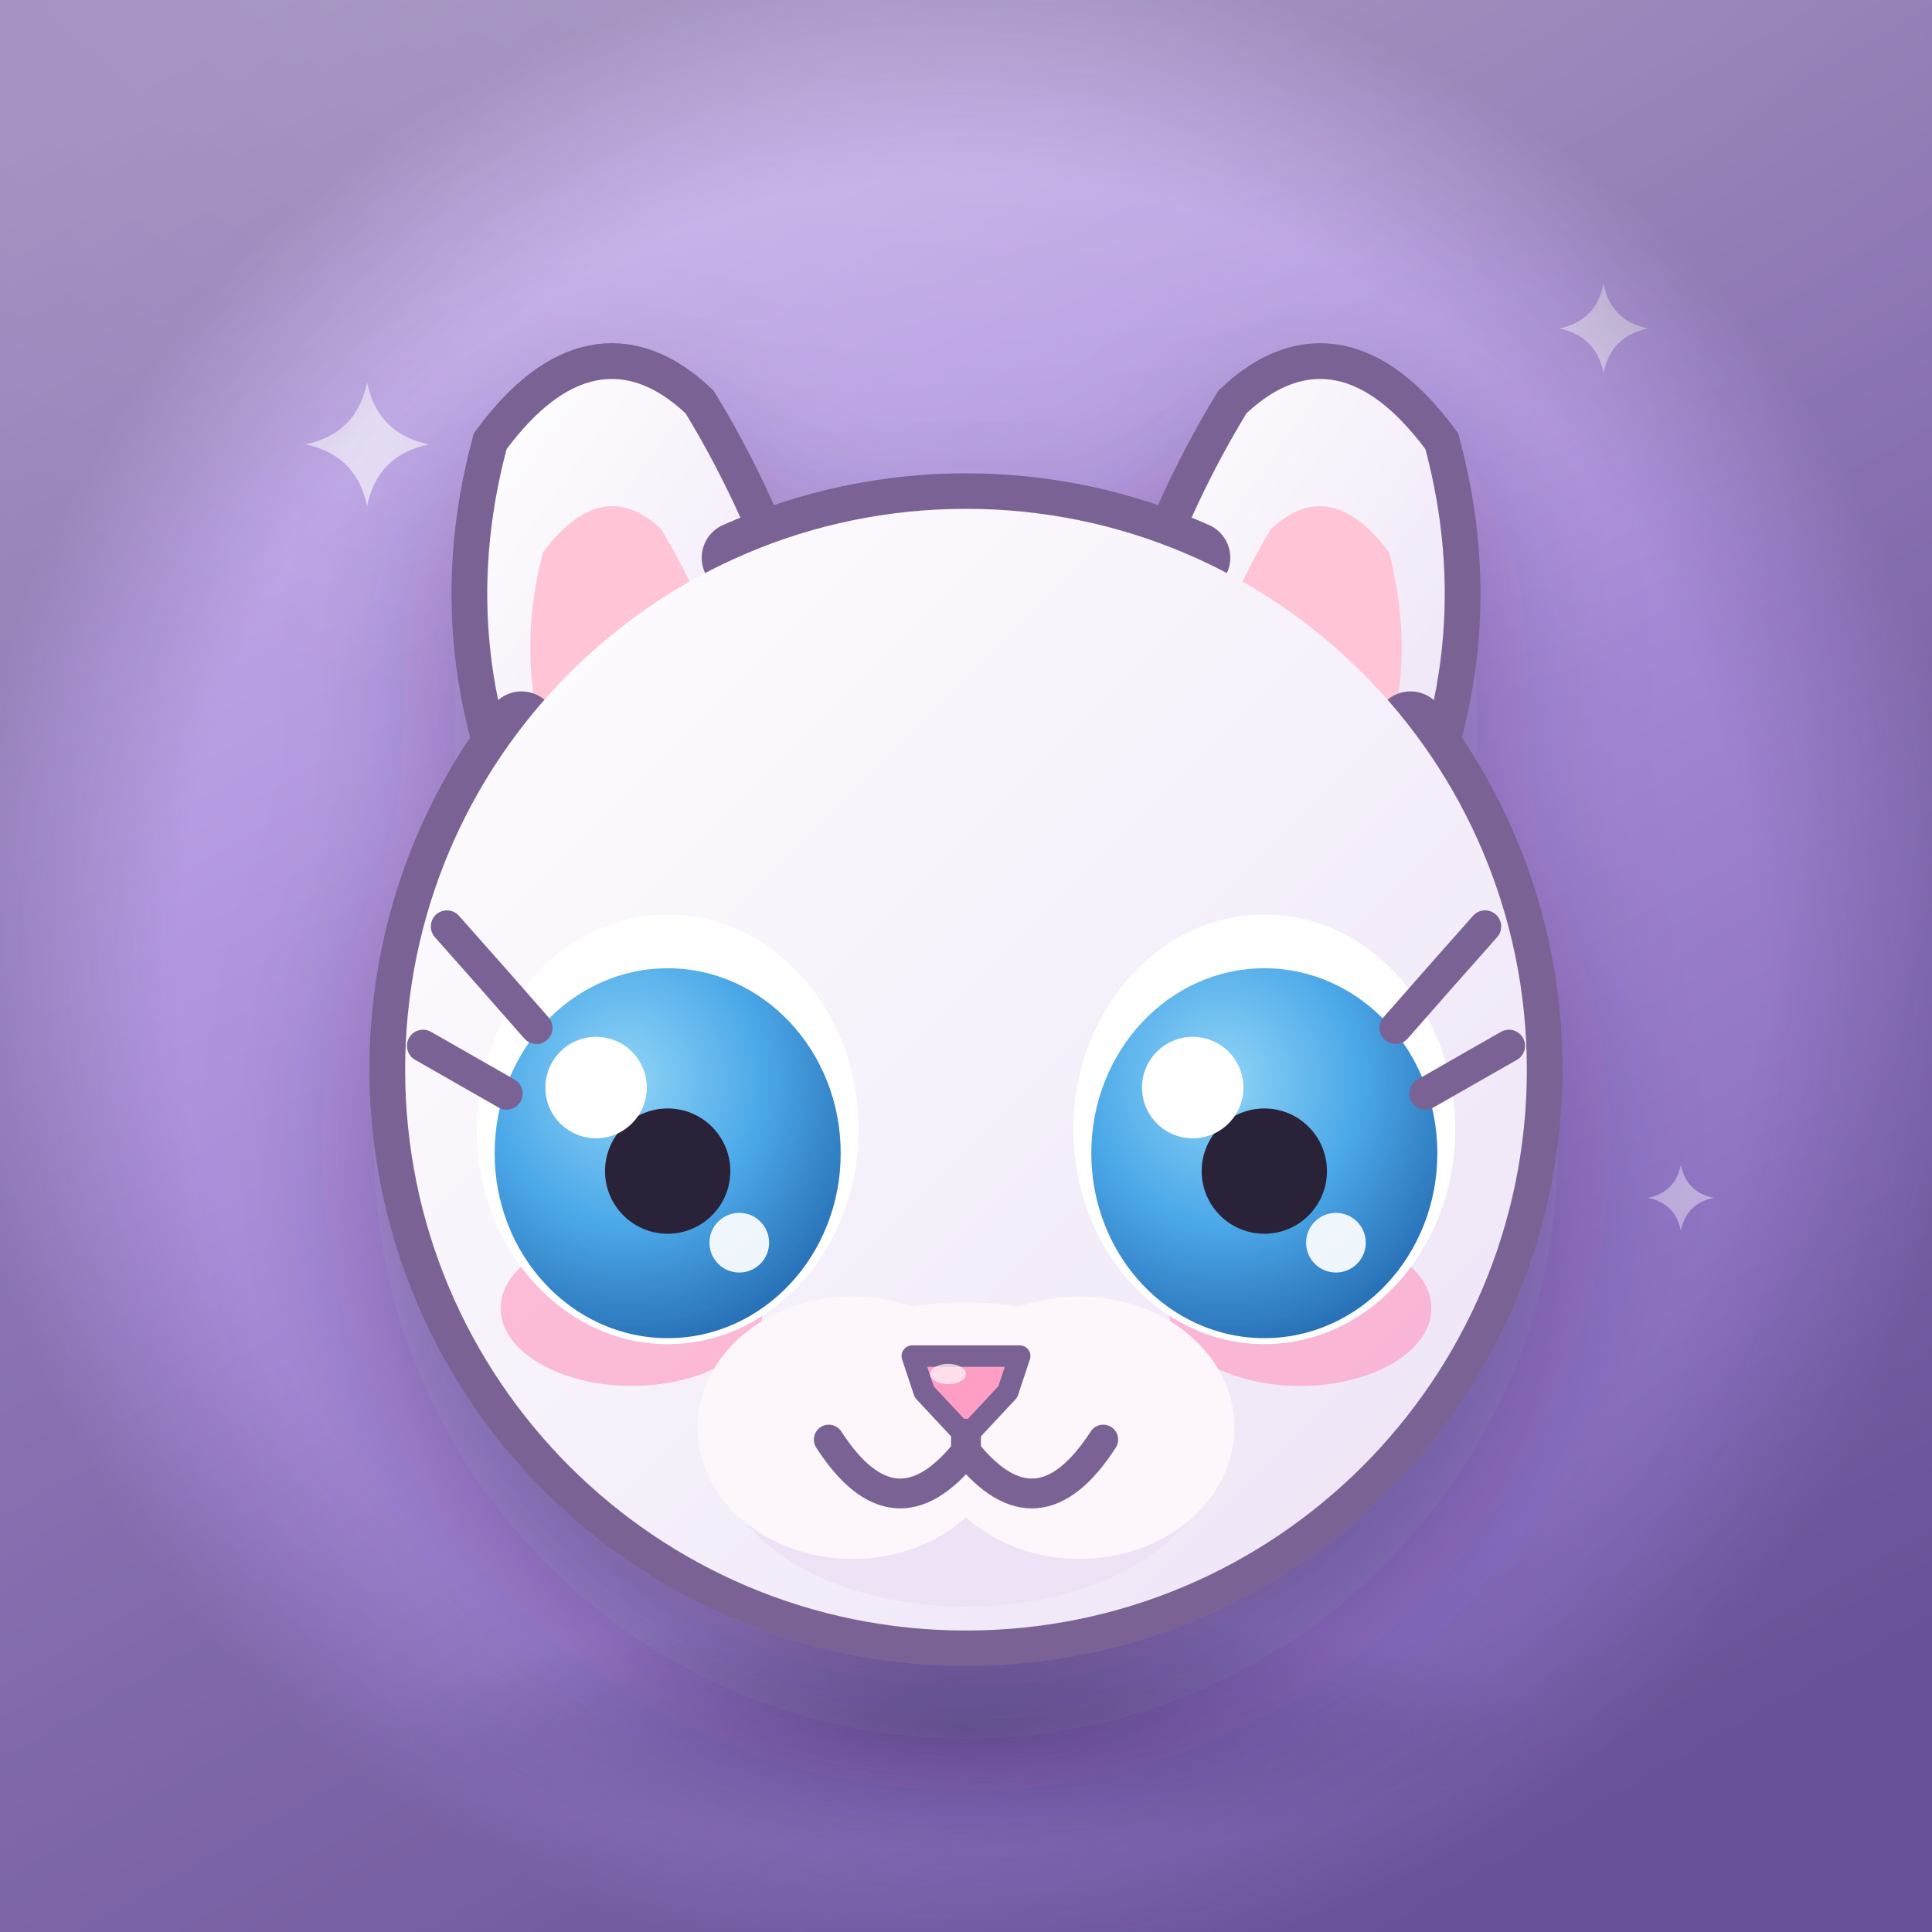
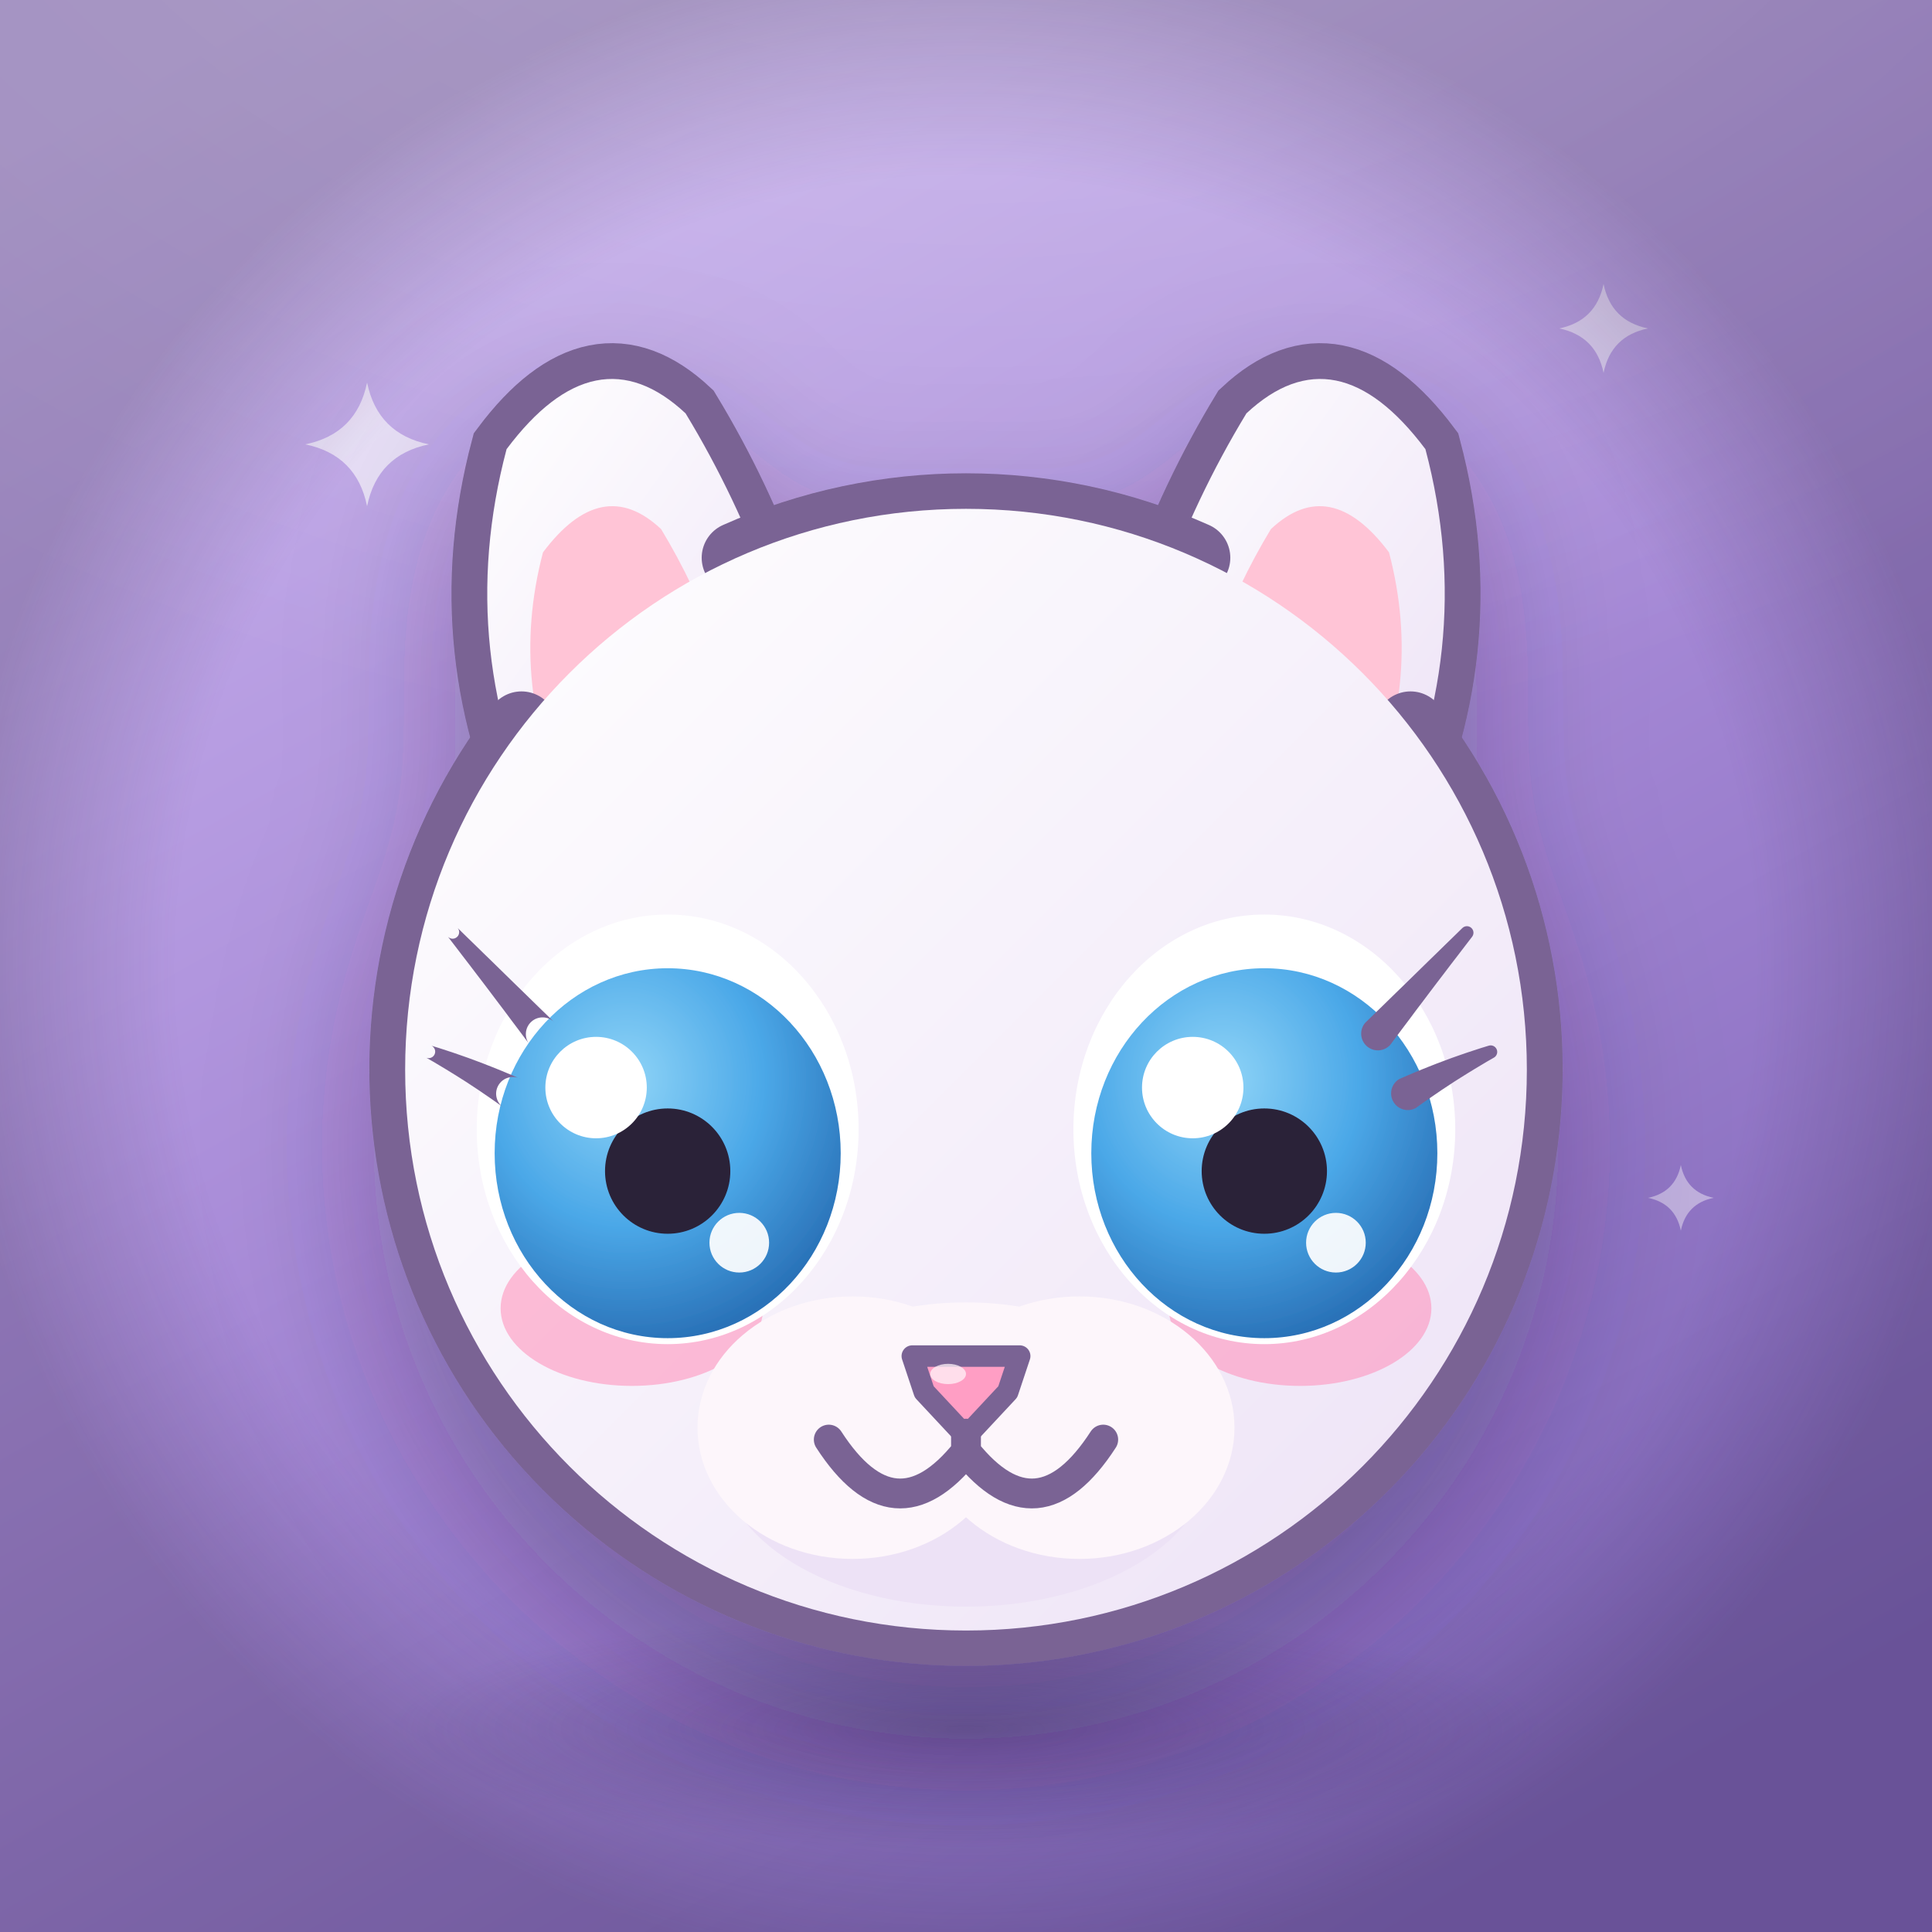
<svg xmlns="http://www.w3.org/2000/svg" viewBox="0 0 400 400" width="400" height="400">
  <defs>
    <radialGradient id="iris-a" cx="38%" cy="30%" r="72%">
      <stop offset="0%" stop-color="#8fd4f7" />
      <stop offset="55%" stop-color="#4ba8e8" />
      <stop offset="100%" stop-color="#2a72b8" />
    </radialGradient>
    <linearGradient id="fur-a" x1="0" y1="0" x2="1" y2="1">
      <stop offset="0%" stop-color="#ffffff" />
      <stop offset="100%" stop-color="#ede2f6" />
    </linearGradient>
    <radialGradient id="lift" cx="50%" cy="50%" r="50%">
      <stop offset="0%" stop-color="#3d2c63" stop-opacity=".38" />
      <stop offset="55%" stop-color="#3d2c63" stop-opacity=".17" />
      <stop offset="100%" stop-color="#3d2c63" stop-opacity="0" />
    </radialGradient>
    <filter id="soft" x="-40%" y="-40%" width="180%" height="180%">
      <feGaussianBlur stdDeviation="10" />
    </filter>
    <filter id="cast" x="-30%" y="-30%" width="160%" height="180%">
      <feDropShadow dx="0" dy="16" stdDeviation="16" flood-color="#2e2340" flood-opacity=".30" />
    </filter>
    <filter id="castSm" x="-30%" y="-30%" width="160%" height="180%">
      <feDropShadow dx="0" dy="7" stdDeviation="7" flood-color="#2e2340" flood-opacity=".34" />
    </filter>
    <linearGradient id="skin-a" x1="0.15" y1="0" x2="0.72" y2="1">
      <stop offset="0%" stop-color="#c9b3ee" />
      <stop offset="50%" stop-color="#a88bd8" />
      <stop offset="100%" stop-color="#7d63b6" />
    </linearGradient>
    <radialGradient id="key-a" cx="50%" cy="14%" r="70%">
      <stop offset="0%" stop-color="#ffffff" stop-opacity=".34" />
      <stop offset="100%" stop-color="#ffffff" stop-opacity="0" />
    </radialGradient>
    <radialGradient id="rim-a" cx="50%" cy="50%" r="52%">
      <stop offset="78%" stop-color="#2e2340" stop-opacity="0" />
      <stop offset="100%" stop-color="#2e2340" stop-opacity=".26" />
    </radialGradient>
  </defs>
  <g>
    <rect width="400" height="400" fill="url(#skin-a)" />
    <ellipse cx="200" cy="40" rx="248" ry="176" fill="url(#key-a)" />
    <path d="M76 79.2Q78.176 89.824 88.8 92Q78.176 94.176 76 104.8Q73.824 94.176 63.2 92Q73.824 89.824 76 79.2Z" fill="#ffffff" opacity="0.62" />
    <path d="M332 58.8Q333.564 66.436 341.2 68Q333.564 69.564 332 77.2Q330.436 69.564 322.8 68Q330.436 66.436 332 58.8Z" fill="#ffffff" opacity="0.5" />
    <path d="M348 241.2Q349.156 246.844 354.8 248Q349.156 249.156 348 254.8Q346.844 249.156 341.2 248Q346.844 246.844 348 241.2Z" fill="#ffffff" opacity="0.42" />
    <ellipse cx="200" cy="358" rx="120" ry="24.8" fill="url(#lift)" />
    <g filter="url(#cast)">
      <g transform="translate(200 208) scale(1.2353) translate(-150 -135.1)">
        <g>
          <g stroke="#7a6494" stroke-width="12" paint-order="stroke fill">
            <path d="M174 100Q180 64 197 36Q212 22 227 42Q236 76 220 108Z" fill="url(#fur-a)" />
            <path d="M126 100Q120 64 103 36Q88 22 73 42Q64 76 80 108Z" fill="url(#fur-a)" />
          </g>
          <g fill="#ffc4d6">
            <path d="M185.9 97.6Q189.9 73.9 201.1 55.4Q211 46.1 220.9 59.3Q226.8 81.8 216.3 102.9Z" />
            <path d="M114.1 97.6Q110.1 73.9 98.9 55.4Q89 46.1 79.1 59.3Q73.2 81.8 83.7 102.9Z" />
          </g>
          <path d="M224.5 88.6A94 94 0 1 1 75.5 88.6M111.7 60.2A94 94 0 0 1 188.3 60.2" fill="none" stroke="#7a6494" stroke-width="12" stroke-linecap="round" />
          <circle cx="150" cy="146" r="94" fill="url(#fur-a)" />
          <ellipse cx="94" cy="186" rx="22" ry="13" fill="#ff8cb8" opacity=".55" />
          <ellipse cx="206" cy="186" rx="22" ry="13" fill="#ff8cb8" opacity=".55" />
          <g>
            <ellipse cx="100" cy="156" rx="32" ry="36" fill="#fff" />
            <ellipse cx="100" cy="160" rx="29" ry="31" fill="url(#iris-a)" />
            <circle cx="100" cy="163" r="10.5" fill="#2a2038" />
            <circle cx="88" cy="149" r="8.5" fill="#fff" />
            <circle cx="112" cy="175" r="5" fill="#fff" opacity=".92" />
            <ellipse cx="200" cy="156" rx="32" ry="36" fill="#fff" />
            <ellipse cx="200" cy="160" rx="29" ry="31" fill="url(#iris-a)" />
            <circle cx="200" cy="163" r="10.5" fill="#2a2038" />
            <circle cx="188" cy="149" r="8.5" fill="#fff" />
            <circle cx="212" cy="175" r="5" fill="#fff" opacity=".92" />
          </g>
-           <g stroke="#7a6494" stroke-width="5.4" stroke-linecap="round" fill="none">
-             <path d="M78 139Q71 131 63 122M73 150Q66 146 59 142" />
-             <path d="M222 139Q229 131 237 122M227 150Q234 146 241 142" />
+           <g fill="#7a6494">
+             <path d="M81.11 138.16L79.83 136.91L78.53 135.65L77.22 134.37L75.9 133.08L74.56 131.78L73.21 130.46L71.85 129.13L70.47 127.78L69.08 126.43L67.67 125.05L66.25 123.67L64.82 122.27A1.1 1.1 0 0 1 63.18 123.73L63.18 123.73L64.4 125.32L65.6 126.89L66.8 128.45L67.97 129.99L69.14 131.52L70.29 133.04L71.42 134.54L72.55 136.03L73.65 137.51L74.75 138.97L75.83 140.41L76.89 141.84A2.8 2.8 0 0 1 81.11 138.16Z" />
+             <path d="M75.39 147.57L74.13 147.02L72.88 146.49L71.62 145.97L70.37 145.47L69.12 144.98L67.87 144.51L66.63 144.05L65.38 143.61L64.14 143.18L62.9 142.77L61.67 142.37L60.43 141.99A1.1 1.1 0 0 1 59.57 144.01L59.57 144.01L60.67 144.64L61.76 145.29L62.86 145.95L63.95 146.62L65.04 147.3L66.13 147.99L67.21 148.7L68.3 149.42L69.38 150.16L70.46 150.9L71.54 151.66L72.61 152.43A2.8 2.8 0 0 1 75.39 147.57Z" />
+             <path d="M221.11 141.84L222.17 140.41L223.25 138.97L224.35 137.51L225.45 136.03L226.58 134.54L227.71 133.04L228.86 131.52L230.03 129.99L231.2 128.45L232.4 126.89L233.6 125.32L234.82 123.73A1.1 1.1 0 0 0 233.18 122.27L233.18 122.27L231.75 123.67L230.33 125.05L228.92 126.43L227.53 127.78L226.15 129.13L224.79 130.46L223.44 131.78L222.1 133.08L220.78 134.37L219.47 135.65L218.17 136.91L216.89 138.16A2.8 2.8 0 0 0 221.11 141.84Z" />
+             <path d="M225.39 152.43L226.46 151.66L227.54 150.9L228.62 150.16L229.7 149.42L230.79 148.7L231.87 147.99L232.96 147.3L234.05 146.62L235.14 145.95L236.24 145.29L237.33 144.64L238.43 144.01A1.1 1.1 0 0 0 237.57 141.99L237.57 141.99L236.33 142.37L235.1 142.77L233.86 143.18L232.62 143.61L231.37 144.05L230.13 144.51L228.88 144.98L227.63 145.47L226.38 145.97L225.12 146.49L223.87 147.02L222.61 147.57A2.8 2.8 0 0 0 225.39 152.43Z" />
          </g>
          <ellipse cx="150" cy="211" rx="41" ry="25" fill="#ede2f6" />
          <g fill="#fdf6fb">
            <ellipse cx="131" cy="206" rx="26" ry="22" />
            <ellipse cx="169" cy="206" rx="26" ry="22" />
            <ellipse cx="150" cy="202" rx="31" ry="17" />
          </g>
          <path d="M141 194H159L157 200L150 207.5L143 200Z" fill="#ff9ec4" stroke="#7a6494" stroke-width="3.6" stroke-linejoin="round" />
          <ellipse cx="147" cy="197" rx="3" ry="1.7" fill="#fff3f8" opacity=".75" />
          <g fill="none" stroke="#7a6494" stroke-width="5" stroke-linecap="round">
            <path d="M150 207v3M150 210q-12 15-23-2M150 210q12 15 23-2" />
          </g>
        </g>
      </g>
    </g>
    <rect width="400" height="400" fill="url(#rim-a)" />
  </g>
</svg>
